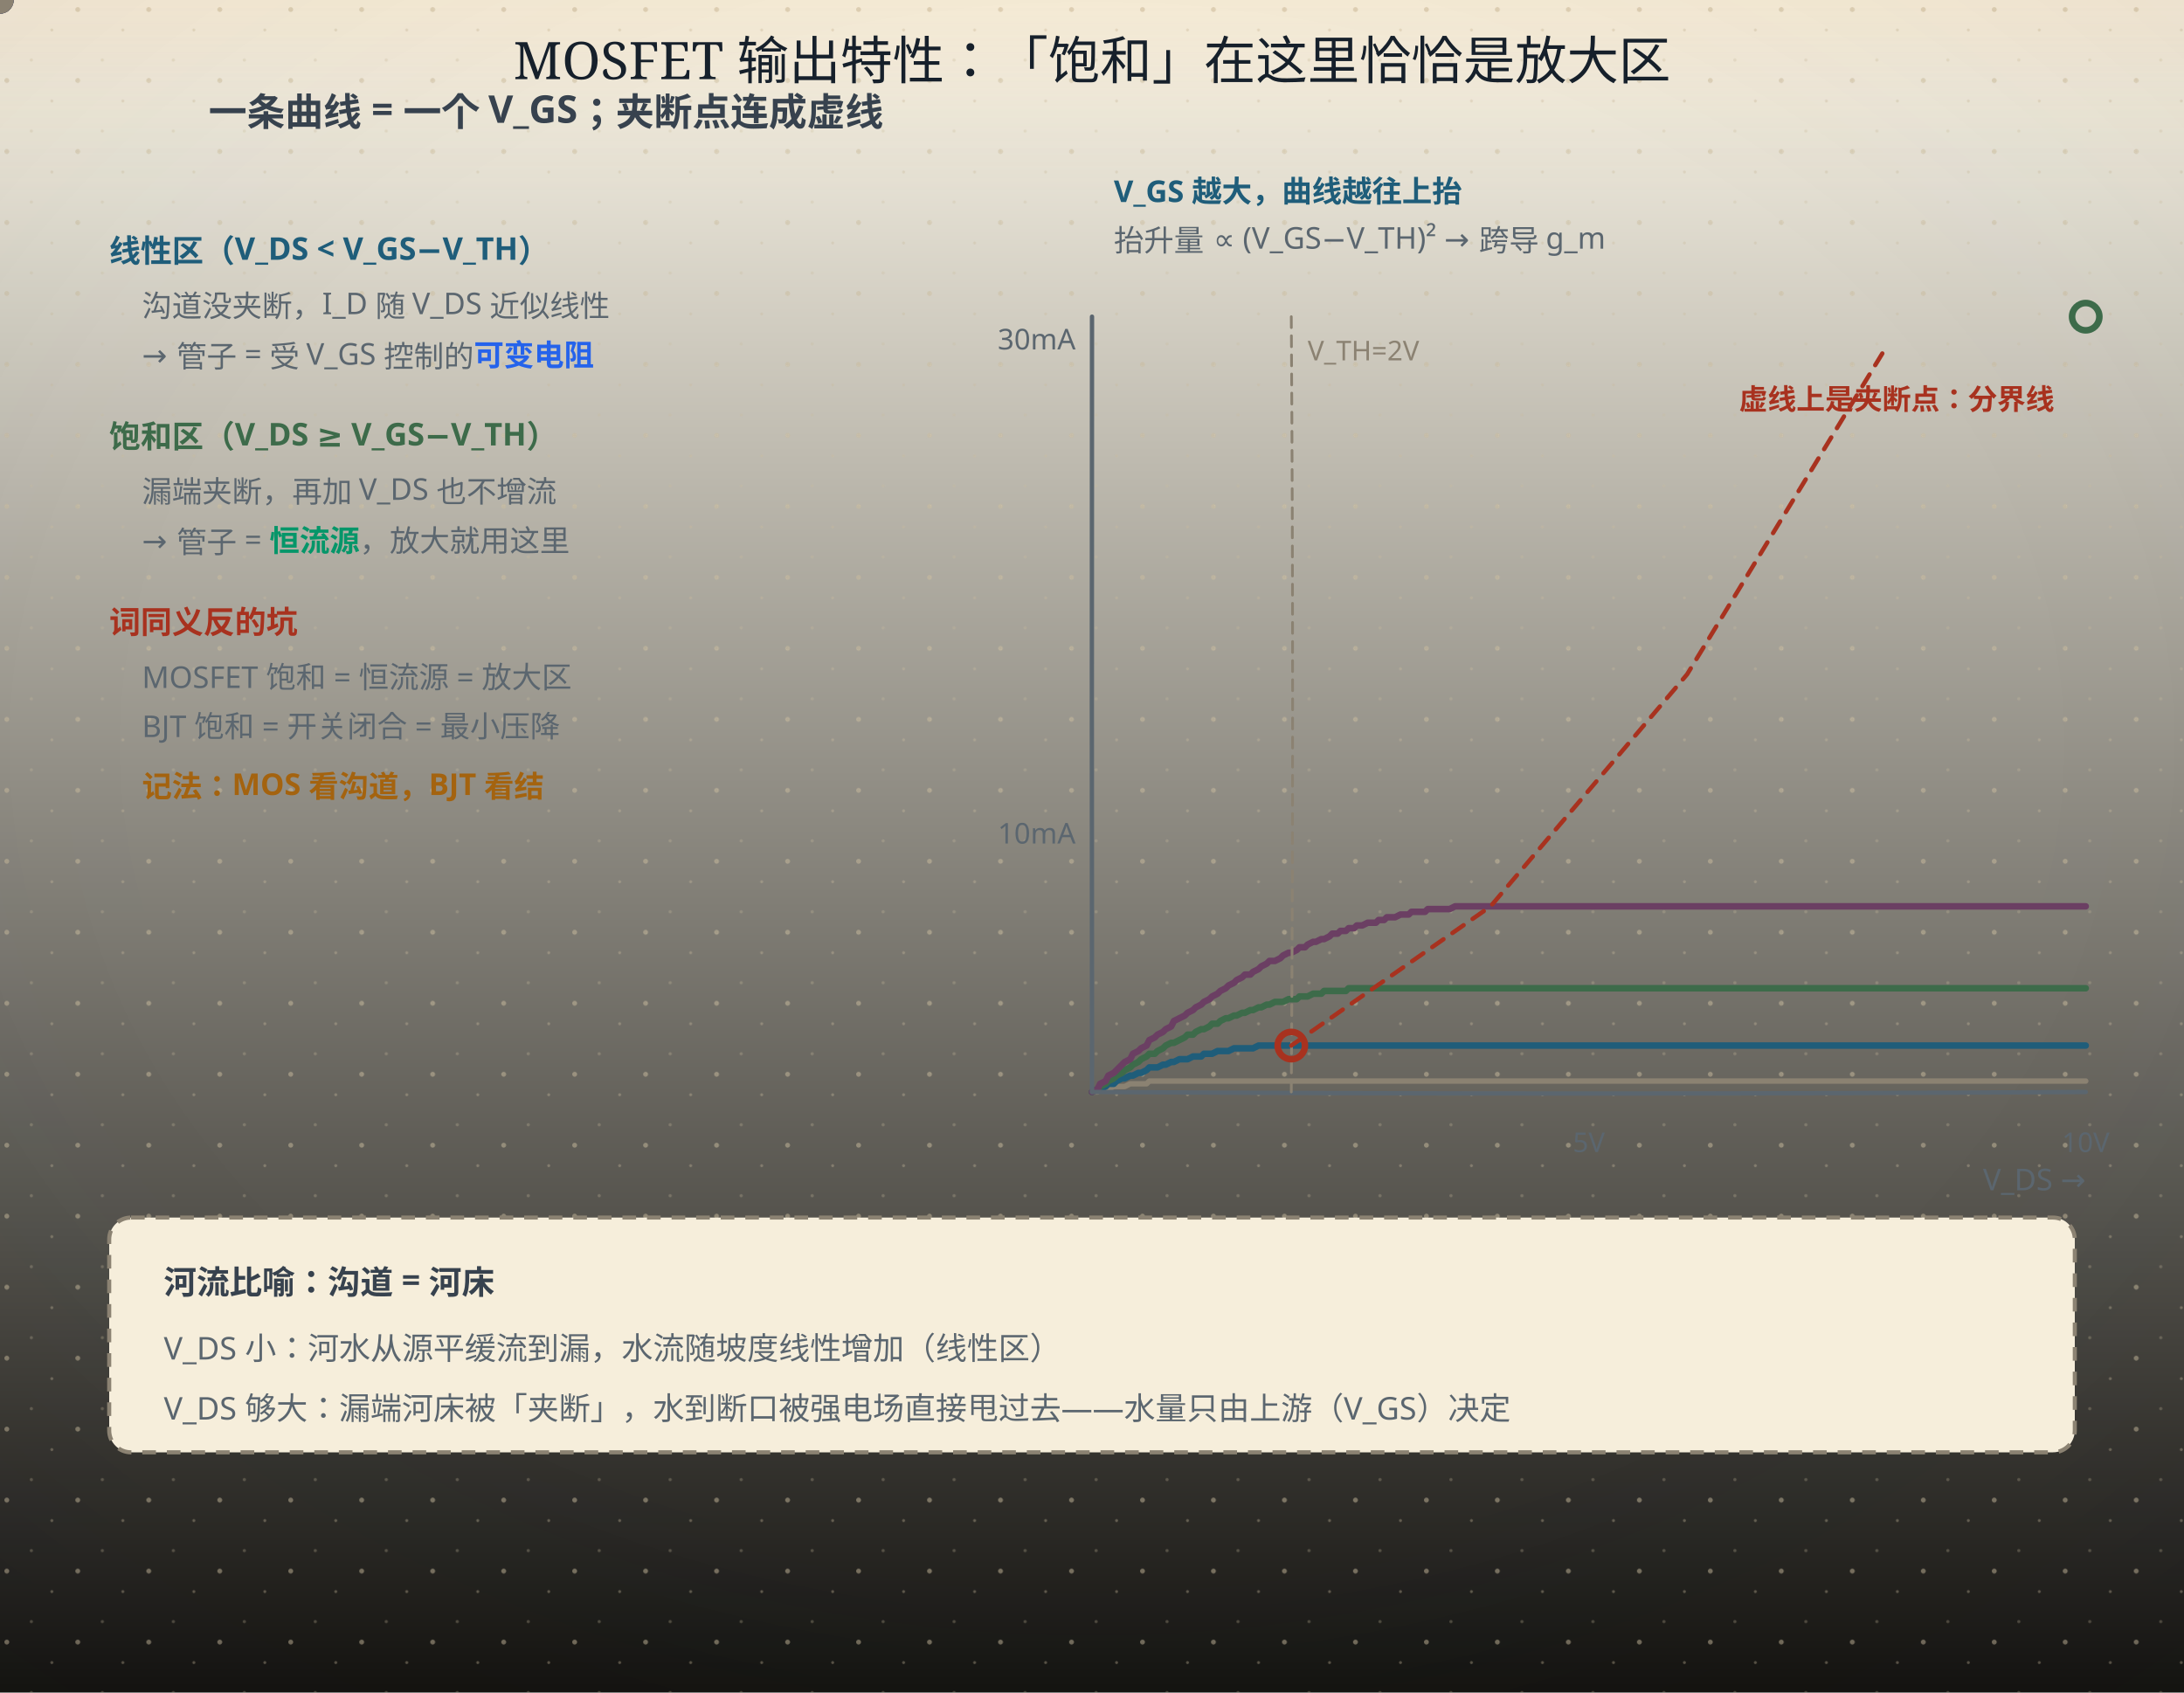
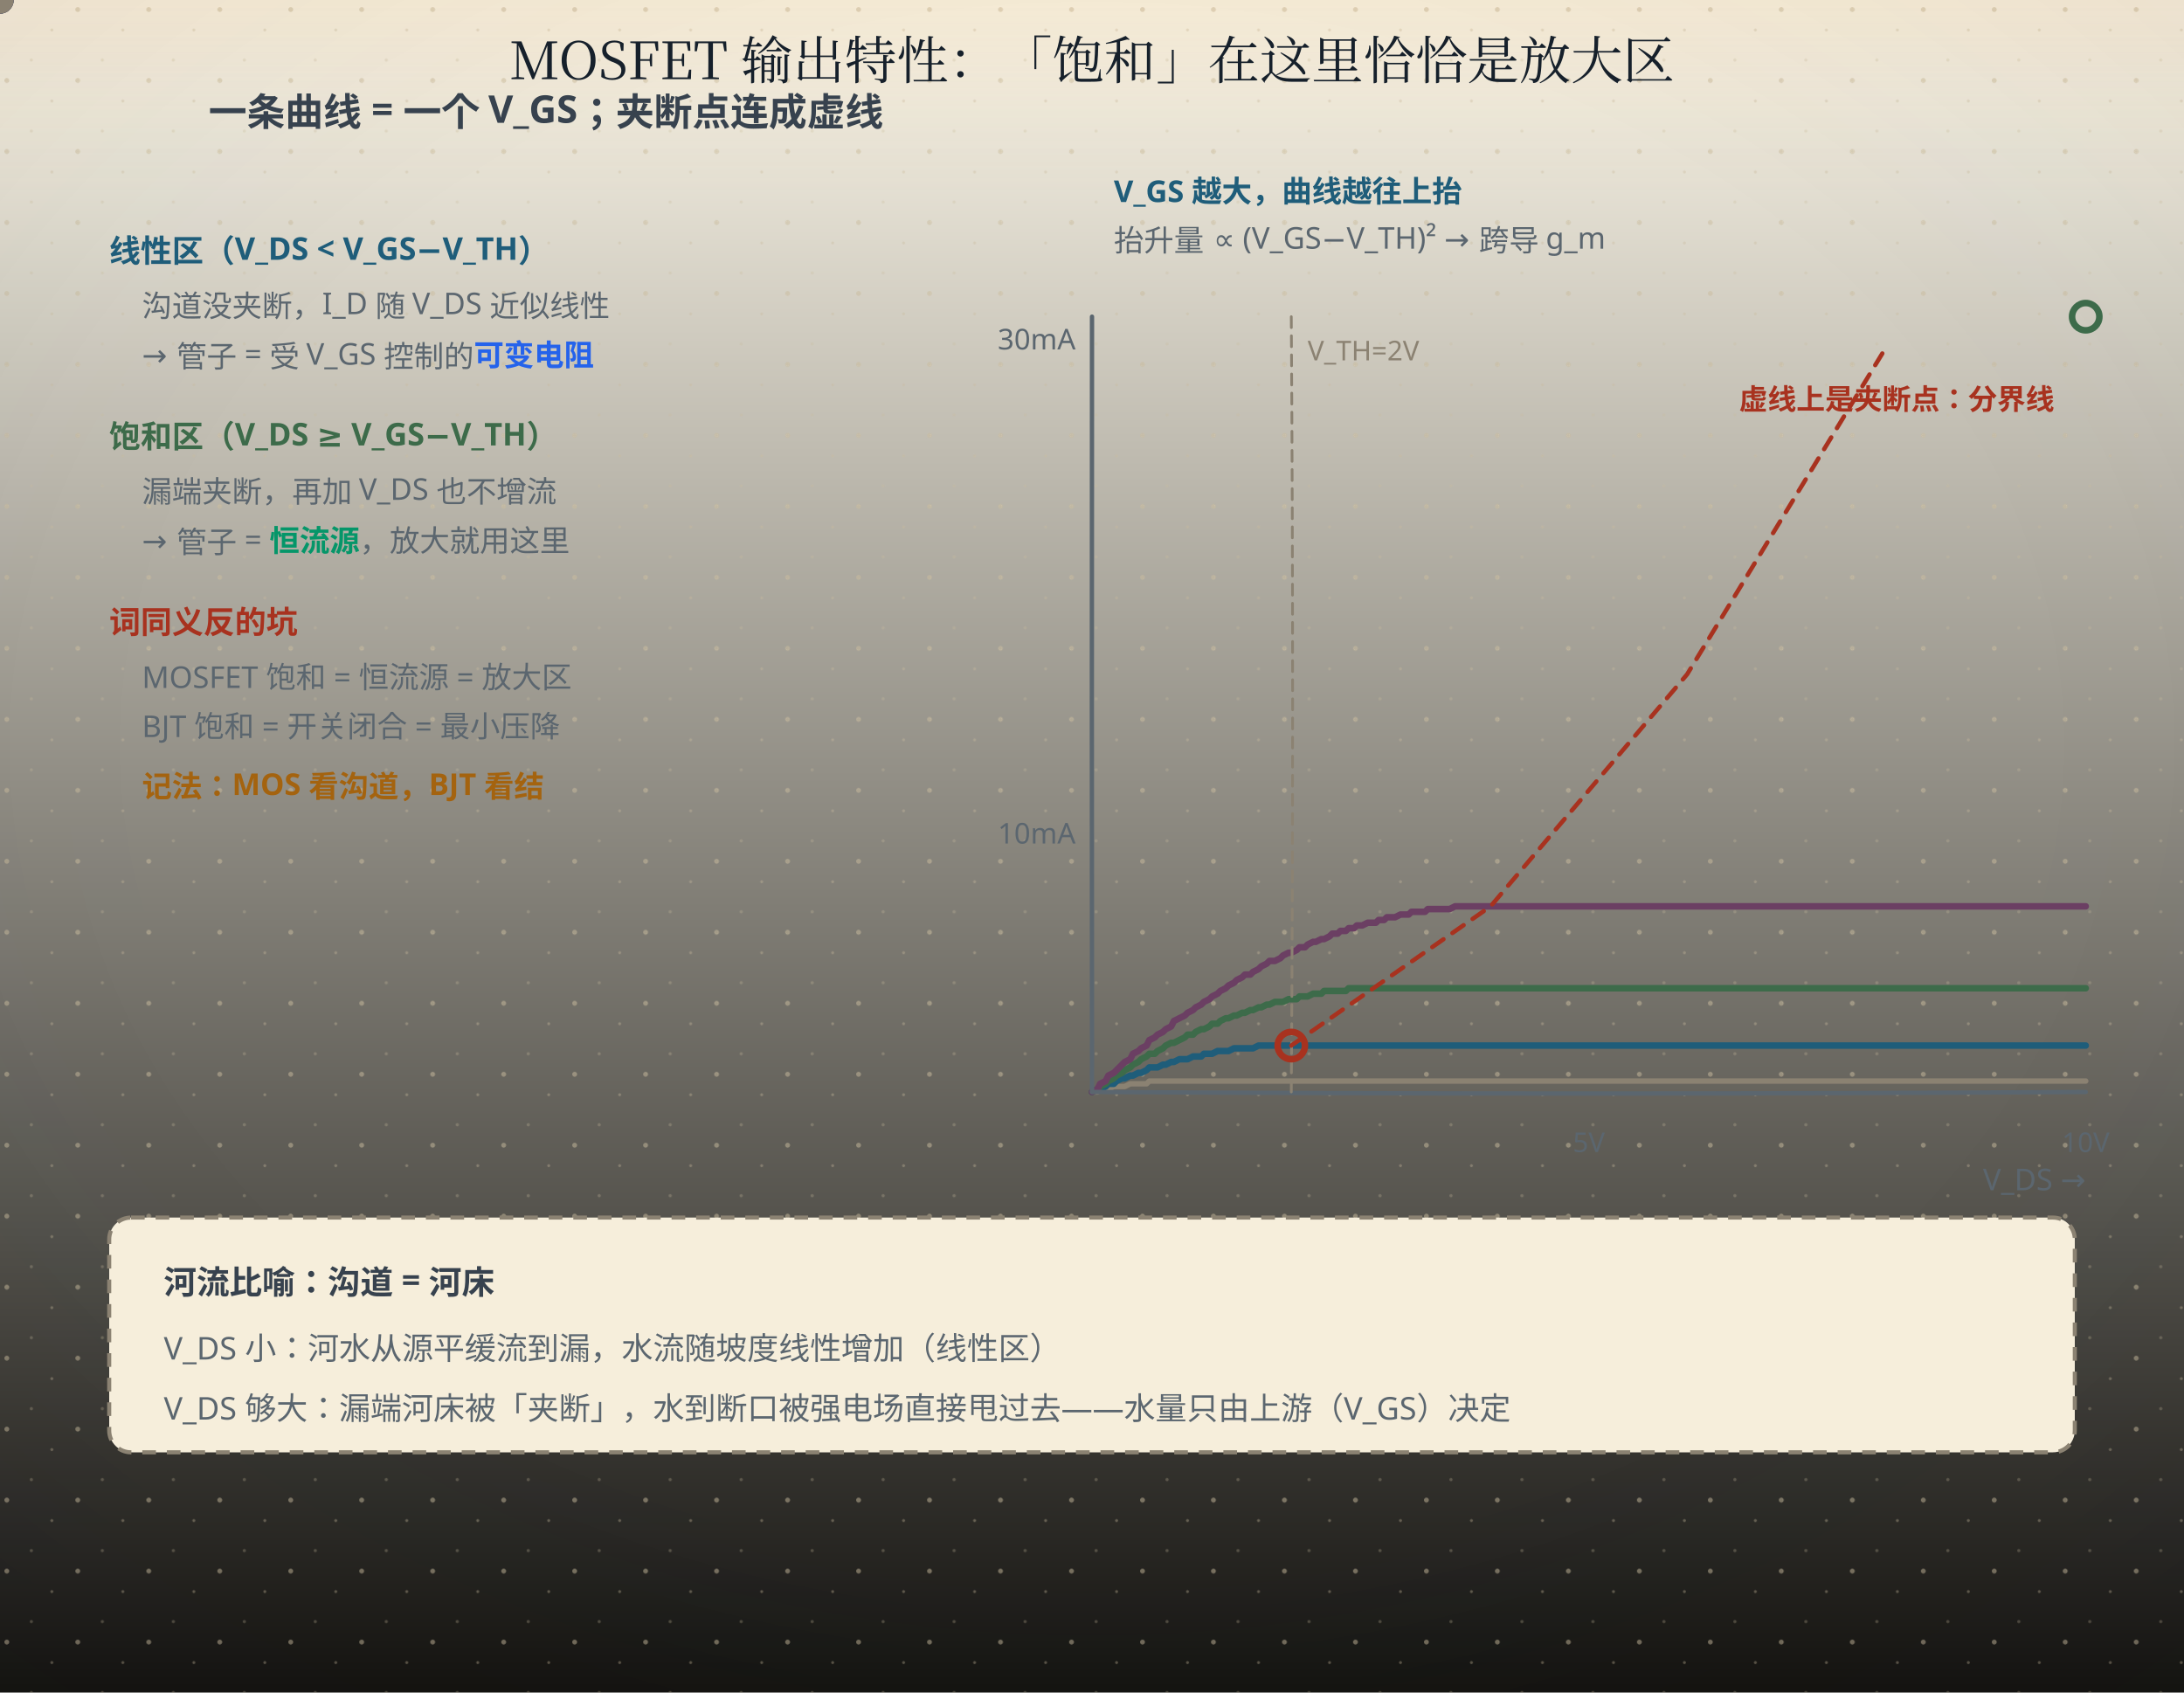
<svg xmlns="http://www.w3.org/2000/svg" width="800" height="620" viewBox="0 0 800 620" role="img" aria-labelledby="ttl">
  <defs>
    <linearGradient id="bgL" x1="0" y1="0" x2="0" y2="1">
      <stop offset="0" stop-color="#fdf8ea" />
      <stop offset="1" stop-color="#141310" />
    </linearGradient>
    <linearGradient id="bgD" x1="0" y1="0" x2="0" y2="1">
      <stop offset="0" stop-color="#141310" />
      <stop offset="1" stop-color="#1d1a14" />
    </linearGradient>
    <radialGradient id="vig" cx="0.5" cy="0.44" r="0.78">
      <stop offset="0.55" stop-color="#16202b" stop-opacity="0" />
      <stop offset="1" stop-color="#16202b" stop-opacity="0.055" />
    </radialGradient>
    <linearGradient id="hdr" x1="0" y1="0" x2="0" y2="1">
      <stop offset="0" stop-color="#a4630f" stop-opacity="0.10" />
      <stop offset="0.55" stop-color="#a4630f" stop-opacity="0.028" />
      <stop offset="1" stop-color="#a4630f" stop-opacity="0" />
    </linearGradient>
    <linearGradient id="hdrD" x1="0" y1="0" x2="0" y2="1">
      <stop offset="0" stop-color="#dcab63" stop-opacity="0.13" />
      <stop offset="0.55" stop-color="#dcab63" stop-opacity="0.04" />
      <stop offset="1" stop-color="#dcab63" stop-opacity="0" />
    </linearGradient>
    <pattern id="dots" width="26" height="26" patternUnits="userSpaceOnUse">
      <circle cx="2.5" cy="3.5" r="0.9" fill="#c9bb9d" />
      <circle cx="19" cy="11" r="0.55" fill="#c9bb9d" opacity="0.7" />
      <circle cx="11.5" cy="22" r="0.6" fill="#c9bb9d" opacity="0.55" />
    </pattern>
    <filter id="soft" x="-40%" y="-40%" width="180%" height="180%">
      <feDropShadow dx="0" dy="1.4" stdDeviation="2" flood-color="#16202b" flood-opacity="0.13" />
    </filter>
    <filter id="pglow" x="-70%" y="-70%" width="240%" height="240%">
      <feGaussianBlur stdDeviation="1.7" result="b" />
      <feMerge>
        <feMergeNode in="b" />
        <feMergeNode in="SourceGraphic" />
      </feMerge>
    </filter>
  </defs>
  <rect class="page-bg" width="800" height="620" fill="url(#bgL)" />
  <rect class="page-grain" width="800" height="620" fill="url(#dots)" />
  <rect class="page-vig" width="800" height="620" fill="url(#vig)" />
  <rect class="page-hdr" width="800" height="72" fill="url(#hdr)" />
  <style>
text{font-family:"Segoe UI","Microsoft YaHei","PingFang SC","Hiragino Sans GB",sans-serif;}
line,path,polyline,polygon{stroke-linecap:round;stroke-linejoin:round}
.page-bg{fill:url(#bgL)}
.page-grain{opacity:.5}
.page-vig{opacity:1}
.page-hdr{fill:url(#hdr)}
@media (prefers-color-scheme: dark){
.page-bg{fill:url(#bgD)}
.page-grain{opacity:.34}
.page-vig{opacity:.5}
.page-hdr{fill:url(#hdrD)}
[fill="#fdf8ea"]{fill:#141310}
[stroke="#fdf8ea"]{stroke:#141310}
[fill="#f6eedb"]{fill:#1d1a14}
[stroke="#f6eedb"]{stroke:#1d1a14}
[fill="#e0d3b8"]{fill:#3b3529}
[stroke="#e0d3b8"]{stroke:#3b3529}
[fill="#c9bb9d"]{fill:#4a4436}
[stroke="#c9bb9d"]{stroke:#4a4436}
[fill="#16202b"]{fill:#ece4d3}
[stroke="#16202b"]{stroke:#ece4d3}
[fill="#37424e"]{fill:#cfc6b4}
[stroke="#37424e"]{stroke:#cfc6b4}
[fill="#5b666f"]{fill:#a79e8b}
[stroke="#5b666f"]{stroke:#a79e8b}
[fill="#8b8272"]{fill:#857c6c}
[stroke="#8b8272"]{stroke:#857c6c}
text[fill="#fdf8ea"]{fill:#f9f3e3}
[fill="#e6eff3"]{fill:#17262e}
[fill="#e4f1f3"]{fill:#15262a}
[fill="#e8efe6"]{fill:#182418}
[fill="#f6e7e1"]{fill:#281a16}
[fill="#f7eedb"]{fill:#292114}
[fill="#efe8ee"]{fill:#241c22}
text[fill="#1f5d7a"]{fill:#7fb7cf}
:is(rect,circle,path,line,polygon,polyline,ellipse,g)[fill="#1f5d7a"]{fill:#2b4d5f}
[stroke="#1f5d7a"]{stroke:#6fa3b9}
text[fill="#2f7f96"]{fill:#8ac9d8}
:is(rect,circle,path,line,polygon,polyline,ellipse,g)[fill="#2f7f96"]{fill:#2b5660}
[stroke="#2f7f96"]{stroke:#77b2c1}
text[fill="#3d6b4a"]{fill:#98c096}
:is(rect,circle,path,line,polygon,polyline,ellipse,g)[fill="#3d6b4a"]{fill:#2f4a33}
[stroke="#3d6b4a"]{stroke:#7aa87c}
text[fill="#a8321f"]{fill:#e0907a}
:is(rect,circle,path,line,polygon,polyline,ellipse,g)[fill="#a8321f"]{fill:#55231b}
[stroke="#a8321f"]{stroke:#c07a63}
text[fill="#a4630f"]{fill:#dcab63}
:is(rect,circle,path,line,polygon,polyline,ellipse,g)[fill="#a4630f"]{fill:#553a17}
[stroke="#a4630f"]{stroke:#c08a45}
text[fill="#6b3f63"]{fill:#c4a2bf}
:is(rect,circle,path,line,polygon,polyline,ellipse,g)[fill="#6b3f63"]{fill:#452c40}
[stroke="#6b3f63"]{stroke:#a17c9b}
}
</style>
-   <text x="400" y="29" text-anchor="middle" font-size="19" font-weight="bold" fill="#16202b" style="font-family:'KaiTi','STKaiti','Kaiti SC','LXGW WenKai','Noto Serif SC',serif;font-weight:400">MOSFET 输出特性：「饱和」在这里恰恰是放大区</text>
+   <text x="400" y="29" text-anchor="middle" font-size="19" font-weight="bold" fill="#16202b" style="font-family:'KaiTi','STKaiti','Kaiti SC','LXGW WenKai','Noto Serif CJK SC','Source Han Serif SC','Songti SC','SimSun','Noto Serif SC',serif;font-weight:400">MOSFET 输出特性：「饱和」在这里恰恰是放大区</text>
  <text x="200" y="46" text-anchor="middle" font-size="14" font-weight="bold" fill="#37424e">一条曲线 = 一个 V_GS；夹断点连成虚线</text>
  <text x="40" y="96" font-size="11.5" font-weight="bold" fill="#1f5d7a">线性区（V_DS &lt; V_GS−V_TH）</text>
  <text x="52" y="116" font-size="11" fill="#5b666f">沟道没夹断，I_D 随 V_DS 近似线性</text>
  <text x="52" y="134" font-size="11" fill="#5b666f">→ 管子 = 受 V_GS 控制的<tspan font-weight="bold" fill="#2563eb">可变电阻</tspan>
  </text>
  <text x="40" y="164" font-size="11.5" font-weight="bold" fill="#3d6b4a">饱和区（V_DS ≥ V_GS−V_TH）</text>
  <text x="52" y="184" font-size="11" fill="#5b666f">漏端夹断，再加 V_DS 也不增流</text>
  <text x="52" y="202" font-size="11" fill="#5b666f">→ 管子 = <tspan font-weight="bold" fill="#059669">恒流源</tspan>，放大就用这里</text>
  <text x="40" y="232" font-size="11.5" font-weight="bold" fill="#a8321f">词同义反的坑</text>
  <text x="52" y="252" font-size="11" fill="#5b666f">MOSFET 饱和 = 恒流源 = 放大区</text>
  <text x="52" y="270" font-size="11" fill="#5b666f">BJT 饱和 = 开关闭合 = 最小压降</text>
  <text x="52" y="292" font-size="11" font-weight="bold" fill="#a4630f">记法：MOS 看沟道，BJT 看结</text>
  <path d="M400,400 L402,400 L403,399 L405,399 L406,399 L408,398 L409,398 L411,398 L412,398 L414,397 L415,397 L417,397 L418,397 L420,397 L421,396 L423,396 L424,396 L426,396 L427,396 L429,396 L430,396 L432,396 L434,396 L435,396 L437,396 L438,396 L440,396 L441,396 L443,396 L444,396 L446,396 L447,396 L449,396 L450,396 L452,396 L453,396 L455,396 L456,396 L458,396 L459,396 L461,396 L462,396 L464,396 L465,396 L467,396 L469,396 L470,396 L472,396 L473,396 L475,396 L476,396 L478,396 L479,396 L481,396 L482,396 L484,396 L485,396 L487,396 L488,396 L490,396 L491,396 L493,396 L494,396 L496,396 L497,396 L499,396 L501,396 L502,396 L504,396 L505,396 L507,396 L508,396 L510,396 L511,396 L513,396 L514,396 L516,396 L517,396 L519,396 L520,396 L522,396 L523,396 L525,396 L526,396 L528,396 L529,396 L531,396 L533,396 L534,396 L536,396 L537,396 L539,396 L540,396 L542,396 L543,396 L545,396 L546,396 L548,396 L549,396 L551,396 L552,396 L554,396 L555,396 L557,396 L558,396 L560,396 L561,396 L563,396 L564,396 L566,396 L568,396 L569,396 L571,396 L572,396 L574,396 L575,396 L577,396 L578,396 L580,396 L581,396 L583,396 L584,396 L586,396 L587,396 L589,396 L590,396 L592,396 L593,396 L595,396 L596,396 L598,396 L600,396 L601,396 L603,396 L604,396 L606,396 L607,396 L609,396 L610,396 L612,396 L613,396 L615,396 L616,396 L618,396 L619,396 L621,396 L622,396 L624,396 L625,396 L627,396 L628,396 L630,396 L631,396 L633,396 L635,396 L636,396 L638,396 L639,396 L641,396 L642,396 L644,396 L645,396 L647,396 L648,396 L650,396 L651,396 L653,396 L654,396 L656,396 L657,396 L659,396 L660,396 L662,396 L663,396 L665,396 L667,396 L668,396 L670,396 L671,396 L673,396 L674,396 L676,396 L677,396 L679,396 L680,396 L682,396 L683,396 L685,396 L686,396 L688,396 L689,396 L691,396 L692,396 L694,396 L695,396 L697,396 L699,396 L700,396 L702,396 L703,396 L705,396 L706,396 L708,396 L709,396 L711,396 L712,396 L714,396 L715,396 L717,396 L718,396 L720,396 L721,396 L723,396 L724,396 L726,396 L727,396 L729,396 L730,396 L732,396 L734,396 L735,396 L737,396 L738,396 L740,396 L741,396 L743,396 L744,396 L746,396 L747,396 L749,396 L750,396 L752,396 L753,396 L755,396 L756,396 L758,396 L759,396 L761,396 L762,396 L764,396" fill="none" stroke="#8b8272" stroke-width="2.0" />
  <path d="M400,400 L402,399 L403,399 L405,398 L406,397 L408,397 L409,396 L411,395 L412,395 L414,394 L415,394 L417,393 L418,393 L420,392 L421,391 L423,391 L424,391 L426,390 L427,390 L429,389 L430,389 L432,388 L434,388 L435,388 L437,387 L438,387 L440,387 L441,386 L443,386 L444,386 L446,385 L447,385 L449,385 L450,385 L452,384 L453,384 L455,384 L456,384 L458,384 L459,384 L461,383 L462,383 L464,383 L465,383 L467,383 L469,383 L470,383 L472,383 L473,383 L475,383 L476,383 L478,383 L479,383 L481,383 L482,383 L484,383 L485,383 L487,383 L488,383 L490,383 L491,383 L493,383 L494,383 L496,383 L497,383 L499,383 L501,383 L502,383 L504,383 L505,383 L507,383 L508,383 L510,383 L511,383 L513,383 L514,383 L516,383 L517,383 L519,383 L520,383 L522,383 L523,383 L525,383 L526,383 L528,383 L529,383 L531,383 L533,383 L534,383 L536,383 L537,383 L539,383 L540,383 L542,383 L543,383 L545,383 L546,383 L548,383 L549,383 L551,383 L552,383 L554,383 L555,383 L557,383 L558,383 L560,383 L561,383 L563,383 L564,383 L566,383 L568,383 L569,383 L571,383 L572,383 L574,383 L575,383 L577,383 L578,383 L580,383 L581,383 L583,383 L584,383 L586,383 L587,383 L589,383 L590,383 L592,383 L593,383 L595,383 L596,383 L598,383 L600,383 L601,383 L603,383 L604,383 L606,383 L607,383 L609,383 L610,383 L612,383 L613,383 L615,383 L616,383 L618,383 L619,383 L621,383 L622,383 L624,383 L625,383 L627,383 L628,383 L630,383 L631,383 L633,383 L635,383 L636,383 L638,383 L639,383 L641,383 L642,383 L644,383 L645,383 L647,383 L648,383 L650,383 L651,383 L653,383 L654,383 L656,383 L657,383 L659,383 L660,383 L662,383 L663,383 L665,383 L667,383 L668,383 L670,383 L671,383 L673,383 L674,383 L676,383 L677,383 L679,383 L680,383 L682,383 L683,383 L685,383 L686,383 L688,383 L689,383 L691,383 L692,383 L694,383 L695,383 L697,383 L699,383 L700,383 L702,383 L703,383 L705,383 L706,383 L708,383 L709,383 L711,383 L712,383 L714,383 L715,383 L717,383 L718,383 L720,383 L721,383 L723,383 L724,383 L726,383 L727,383 L729,383 L730,383 L732,383 L734,383 L735,383 L737,383 L738,383 L740,383 L741,383 L743,383 L744,383 L746,383 L747,383 L749,383 L750,383 L752,383 L753,383 L755,383 L756,383 L758,383 L759,383 L761,383 L762,383 L764,383" fill="none" stroke="#1f5d7a" stroke-width="2.4" />
  <path d="M400,400 L402,399 L403,398 L405,397 L406,396 L408,395 L409,394 L411,393 L412,392 L414,391 L415,390 L417,389 L418,388 L420,387 L421,386 L423,386 L424,385 L426,384 L427,383 L429,382 L430,382 L432,381 L434,380 L435,379 L437,379 L438,378 L440,377 L441,377 L443,376 L444,375 L446,375 L447,374 L449,373 L450,373 L452,372 L453,372 L455,371 L456,371 L458,370 L459,370 L461,369 L462,369 L464,368 L465,368 L467,367 L469,367 L470,367 L472,366 L473,366 L475,366 L476,365 L478,365 L479,365 L481,364 L482,364 L484,364 L485,363 L487,363 L488,363 L490,363 L491,363 L493,363 L494,362 L496,362 L497,362 L499,362 L501,362 L502,362 L504,362 L505,362 L507,362 L508,362 L510,362 L511,362 L513,362 L514,362 L516,362 L517,362 L519,362 L520,362 L522,362 L523,362 L525,362 L526,362 L528,362 L529,362 L531,362 L533,362 L534,362 L536,362 L537,362 L539,362 L540,362 L542,362 L543,362 L545,362 L546,362 L548,362 L549,362 L551,362 L552,362 L554,362 L555,362 L557,362 L558,362 L560,362 L561,362 L563,362 L564,362 L566,362 L568,362 L569,362 L571,362 L572,362 L574,362 L575,362 L577,362 L578,362 L580,362 L581,362 L583,362 L584,362 L586,362 L587,362 L589,362 L590,362 L592,362 L593,362 L595,362 L596,362 L598,362 L600,362 L601,362 L603,362 L604,362 L606,362 L607,362 L609,362 L610,362 L612,362 L613,362 L615,362 L616,362 L618,362 L619,362 L621,362 L622,362 L624,362 L625,362 L627,362 L628,362 L630,362 L631,362 L633,362 L635,362 L636,362 L638,362 L639,362 L641,362 L642,362 L644,362 L645,362 L647,362 L648,362 L650,362 L651,362 L653,362 L654,362 L656,362 L657,362 L659,362 L660,362 L662,362 L663,362 L665,362 L667,362 L668,362 L670,362 L671,362 L673,362 L674,362 L676,362 L677,362 L679,362 L680,362 L682,362 L683,362 L685,362 L686,362 L688,362 L689,362 L691,362 L692,362 L694,362 L695,362 L697,362 L699,362 L700,362 L702,362 L703,362 L705,362 L706,362 L708,362 L709,362 L711,362 L712,362 L714,362 L715,362 L717,362 L718,362 L720,362 L721,362 L723,362 L724,362 L726,362 L727,362 L729,362 L730,362 L732,362 L734,362 L735,362 L737,362 L738,362 L740,362 L741,362 L743,362 L744,362 L746,362 L747,362 L749,362 L750,362 L752,362 L753,362 L755,362 L756,362 L758,362 L759,362 L761,362 L762,362 L764,362" fill="none" stroke="#3d6b4a" stroke-width="2.4" />
  <path d="M400,400 L402,399 L403,397 L405,396 L406,394 L408,393 L409,392 L411,390 L412,389 L414,388 L415,386 L417,385 L418,384 L420,383 L421,381 L423,380 L424,379 L426,378 L427,377 L429,376 L430,374 L432,373 L434,372 L435,371 L437,370 L438,369 L440,368 L441,367 L443,366 L444,365 L446,364 L447,363 L449,362 L450,361 L452,360 L453,359 L455,358 L456,357 L458,357 L459,356 L461,355 L462,354 L464,353 L465,352 L467,352 L469,351 L470,350 L472,349 L473,349 L475,348 L476,347 L478,347 L479,346 L481,345 L482,345 L484,344 L485,344 L487,343 L488,342 L490,342 L491,341 L493,341 L494,340 L496,340 L497,339 L499,339 L501,338 L502,338 L504,338 L505,337 L507,337 L508,336 L510,336 L511,336 L513,335 L514,335 L516,335 L517,334 L519,334 L520,334 L522,334 L523,333 L525,333 L526,333 L528,333 L529,333 L531,333 L533,332 L534,332 L536,332 L537,332 L539,332 L540,332 L542,332 L543,332 L545,332 L546,332 L548,332 L549,332 L551,332 L552,332 L554,332 L555,332 L557,332 L558,332 L560,332 L561,332 L563,332 L564,332 L566,332 L568,332 L569,332 L571,332 L572,332 L574,332 L575,332 L577,332 L578,332 L580,332 L581,332 L583,332 L584,332 L586,332 L587,332 L589,332 L590,332 L592,332 L593,332 L595,332 L596,332 L598,332 L600,332 L601,332 L603,332 L604,332 L606,332 L607,332 L609,332 L610,332 L612,332 L613,332 L615,332 L616,332 L618,332 L619,332 L621,332 L622,332 L624,332 L625,332 L627,332 L628,332 L630,332 L631,332 L633,332 L635,332 L636,332 L638,332 L639,332 L641,332 L642,332 L644,332 L645,332 L647,332 L648,332 L650,332 L651,332 L653,332 L654,332 L656,332 L657,332 L659,332 L660,332 L662,332 L663,332 L665,332 L667,332 L668,332 L670,332 L671,332 L673,332 L674,332 L676,332 L677,332 L679,332 L680,332 L682,332 L683,332 L685,332 L686,332 L688,332 L689,332 L691,332 L692,332 L694,332 L695,332 L697,332 L699,332 L700,332 L702,332 L703,332 L705,332 L706,332 L708,332 L709,332 L711,332 L712,332 L714,332 L715,332 L717,332 L718,332 L720,332 L721,332 L723,332 L724,332 L726,332 L727,332 L729,332 L730,332 L732,332 L734,332 L735,332 L737,332 L738,332 L740,332 L741,332 L743,332 L744,332 L746,332 L747,332 L749,332 L750,332 L752,332 L753,332 L755,332 L756,332 L758,332 L759,332 L761,332 L762,332 L764,332" fill="none" stroke="#6b3f63" stroke-width="2.4" />
  <path d="M400 400 Q582.00 401.15 764 400" fill="none" stroke="#5b666f" stroke-width="1.6" />
  <path d="M400 116 Q399.88 258.00 400 400" fill="none" stroke="#5b666f" stroke-width="1.6" />
  <text x="764" y="436" text-anchor="end" font-size="11" fill="#5b666f">V_DS →</text>
  <text x="394" y="128" text-anchor="end" font-size="10.5" fill="#5b666f">30mA</text>
  <text x="394" y="309" text-anchor="end" font-size="10.5" fill="#5b666f">10mA</text>
  <text x="582" y="422" text-anchor="middle" font-size="10" fill="#5b666f">5V</text>
  <text x="764" y="422" text-anchor="middle" font-size="10" fill="#5b666f">10V</text>
  <path d="M473 116 Q473.97 258.00 473 400" fill="none" stroke="#8b8272" stroke-width="1" stroke-dasharray="4,3" />
  <text x="479" y="132" font-size="10" fill="#8b8272">V_TH=2V</text>
  <path d="M473,383 L546,332 L618,247 L691,127" fill="none" stroke="#a8321f" stroke-width="1.6" stroke-dasharray="5,4" />
  <circle r="5" fill="#3d6b4a">
    <animateMotion dur="11s" repeatCount="indefinite" path="M400,400 L402,399 L403,398 L405,397 L406,396 L408,395 L409,394 L411,393 L412,392 L414,391 L415,390 L417,389 L418,388 L420,387 L421,386 L423,386 L424,385 L426,384 L427,383 L429,382 L430,382 L432,381 L434,380 L435,379 L437,379 L438,378 L440,377 L441,377 L443,376 L444,375 L446,375 L447,374 L449,373 L450,373 L452,372 L453,372 L455,371 L456,371 L458,370 L459,370 L461,369 L462,369 L464,368 L465,368 L467,367 L469,367 L470,367 L472,366 L473,366 L475,366 L476,365 L478,365 L479,365 L481,364 L482,364 L484,364 L485,363 L487,363 L488,363 L490,363 L491,363 L493,363 L494,362 L496,362 L497,362 L499,362 L501,362 L502,362 L504,362 L505,362 L507,362 L508,362 L510,362 L511,362 L513,362 L514,362 L516,362 L517,362 L519,362 L520,362 L522,362 L523,362 L525,362 L526,362 L528,362 L529,362 L531,362 L533,362 L534,362 L536,362 L537,362 L539,362 L540,362 L542,362 L543,362 L545,362 L546,362 L548,362 L549,362 L551,362 L552,362 L554,362 L555,362 L557,362 L558,362 L560,362 L561,362 L563,362 L564,362 L566,362 L568,362 L569,362 L571,362 L572,362 L574,362 L575,362 L577,362 L578,362 L580,362 L581,362 L583,362 L584,362 L586,362 L587,362 L589,362 L590,362 L592,362 L593,362 L595,362 L596,362 L598,362 L600,362 L601,362 L603,362 L604,362 L606,362 L607,362 L609,362 L610,362 L612,362 L613,362 L615,362 L616,362 L618,362 L619,362 L621,362 L622,362 L624,362 L625,362 L627,362 L628,362 L630,362 L631,362 L633,362 L635,362 L636,362 L638,362 L639,362 L641,362 L642,362 L644,362 L645,362 L647,362 L648,362 L650,362 L651,362 L653,362 L654,362 L656,362 L657,362 L659,362 L660,362 L662,362 L663,362 L665,362 L667,362 L668,362 L670,362 L671,362 L673,362 L674,362 L676,362 L677,362 L679,362 L680,362 L682,362 L683,362 L685,362 L686,362 L688,362 L689,362 L691,362 L692,362 L694,362 L695,362 L697,362 L699,362 L700,362 L702,362 L703,362 L705,362 L706,362 L708,362 L709,362 L711,362 L712,362 L714,362 L715,362 L717,362 L718,362 L720,362 L721,362 L723,362 L724,362 L726,362 L727,362 L729,362 L730,362 L732,362 L734,362 L735,362 L737,362 L738,362 L740,362 L741,362 L743,362 L744,362 L746,362 L747,362 L749,362 L750,362 L752,362 L753,362 L755,362 L756,362 L758,362 L759,362 L761,362 L762,362 L764,362" />
  </circle>
  <circle r="5" fill="#1f5d7a">
    <animateMotion dur="11s" begin="-1.4s" repeatCount="indefinite" path="M400,400 L402,399 L403,399 L405,398 L406,397 L408,397 L409,396 L411,395 L412,395 L414,394 L415,394 L417,393 L418,393 L420,392 L421,391 L423,391 L424,391 L426,390 L427,390 L429,389 L430,389 L432,388 L434,388 L435,388 L437,387 L438,387 L440,387 L441,386 L443,386 L444,386 L446,385 L447,385 L449,385 L450,385 L452,384 L453,384 L455,384 L456,384 L458,384 L459,384 L461,383 L462,383 L464,383 L465,383 L467,383 L469,383 L470,383 L472,383 L473,383 L475,383 L476,383 L478,383 L479,383 L481,383 L482,383 L484,383 L485,383 L487,383 L488,383 L490,383 L491,383 L493,383 L494,383 L496,383 L497,383 L499,383 L501,383 L502,383 L504,383 L505,383 L507,383 L508,383 L510,383 L511,383 L513,383 L514,383 L516,383 L517,383 L519,383 L520,383 L522,383 L523,383 L525,383 L526,383 L528,383 L529,383 L531,383 L533,383 L534,383 L536,383 L537,383 L539,383 L540,383 L542,383 L543,383 L545,383 L546,383 L548,383 L549,383 L551,383 L552,383 L554,383 L555,383 L557,383 L558,383 L560,383 L561,383 L563,383 L564,383 L566,383 L568,383 L569,383 L571,383 L572,383 L574,383 L575,383 L577,383 L578,383 L580,383 L581,383 L583,383 L584,383 L586,383 L587,383 L589,383 L590,383 L592,383 L593,383 L595,383 L596,383 L598,383 L600,383 L601,383 L603,383 L604,383 L606,383 L607,383 L609,383 L610,383 L612,383 L613,383 L615,383 L616,383 L618,383 L619,383 L621,383 L622,383 L624,383 L625,383 L627,383 L628,383 L630,383 L631,383 L633,383 L635,383 L636,383 L638,383 L639,383 L641,383 L642,383 L644,383 L645,383 L647,383 L648,383 L650,383 L651,383 L653,383 L654,383 L656,383 L657,383 L659,383 L660,383 L662,383 L663,383 L665,383 L667,383 L668,383 L670,383 L671,383 L673,383 L674,383 L676,383 L677,383 L679,383 L680,383 L682,383 L683,383 L685,383 L686,383 L688,383 L689,383 L691,383 L692,383 L694,383 L695,383 L697,383 L699,383 L700,383 L702,383 L703,383 L705,383 L706,383 L708,383 L709,383 L711,383 L712,383 L714,383 L715,383 L717,383 L718,383 L720,383 L721,383 L723,383 L724,383 L726,383 L727,383 L729,383 L730,383 L732,383 L734,383 L735,383 L737,383 L738,383 L740,383 L741,383 L743,383 L744,383 L746,383 L747,383 L749,383 L750,383 L752,383 L753,383 L755,383 L756,383 L758,383 L759,383 L761,383 L762,383 L764,383" />
  </circle>
  <text x="637" y="150" font-size="10.5" font-weight="bold" fill="#a8321f">虚线上是夹断点：分界线</text>
  <text x="408" y="74" font-size="11" font-weight="bold" fill="#1f5d7a">V_GS 越大，曲线越往上抬</text>
  <text x="408" y="92" font-size="11" fill="#5b666f">抬升量 ∝ (V_GS−V_TH)² → 跨导 g_m</text>
  <rect x="40" y="446" width="720" height="86" rx="8" fill="#f6eedb" stroke="#8b8272" stroke-width="1.5" stroke-dasharray="5,4" />
  <text x="60" y="474" font-size="12" font-weight="bold" fill="#37424e">河流比喻：沟道 = 河床</text>
  <text x="60" y="498" font-size="11.5" fill="#5b666f">V_DS 小：河水从源平缓流到漏，水流随坡度线性增加（线性区）</text>
  <text x="60" y="520" font-size="11.5" fill="#5b666f">V_DS 够大：漏端河床被「夹断」，水到断口被强电场直接甩过去——水量只由上游（V_GS）决定</text>
  <circle r="5" fill="#6b3f63">
    <animateMotion dur="11s" begin="-0.7s" repeatCount="indefinite" path="M400,400 L402,399 L403,397 L405,396 L406,394 L408,393 L409,392 L411,390 L412,389 L414,388 L415,386 L417,385 L418,384 L420,383 L421,381 L423,380 L424,379 L426,378 L427,377 L429,376 L430,374 L432,373 L434,372 L435,371 L437,370 L438,369 L440,368 L441,367 L443,366 L444,365 L446,364 L447,363 L449,362 L450,361 L452,360 L453,359 L455,358 L456,357 L458,357 L459,356 L461,355 L462,354 L464,353 L465,352 L467,352 L469,351 L470,350 L472,349 L473,349 L475,348 L476,347 L478,347 L479,346 L481,345 L482,345 L484,344 L485,344 L487,343 L488,342 L490,342 L491,341 L493,341 L494,340 L496,340 L497,339 L499,339 L501,338 L502,338 L504,338 L505,337 L507,337 L508,336 L510,336 L511,336 L513,335 L514,335 L516,335 L517,334 L519,334 L520,334 L522,334 L523,333 L525,333 L526,333 L528,333 L529,333 L531,333 L533,332 L534,332 L536,332 L537,332 L539,332 L540,332 L542,332 L543,332 L545,332 L546,332 L548,332 L549,332 L551,332 L552,332 L554,332 L555,332 L557,332 L558,332 L560,332 L561,332 L563,332 L564,332 L566,332 L568,332 L569,332 L571,332 L572,332 L574,332 L575,332 L577,332 L578,332 L580,332 L581,332 L583,332 L584,332 L586,332 L587,332 L589,332 L590,332 L592,332 L593,332 L595,332 L596,332 L598,332 L600,332 L601,332 L603,332 L604,332 L606,332 L607,332 L609,332 L610,332 L612,332 L613,332 L615,332 L616,332 L618,332 L619,332 L621,332 L622,332 L624,332 L625,332 L627,332 L628,332 L630,332 L631,332 L633,332 L635,332 L636,332 L638,332 L639,332 L641,332 L642,332 L644,332 L645,332 L647,332 L648,332 L650,332 L651,332 L653,332 L654,332 L656,332 L657,332 L659,332 L660,332 L662,332 L663,332 L665,332 L667,332 L668,332 L670,332 L671,332 L673,332 L674,332 L676,332 L677,332 L679,332 L680,332 L682,332 L683,332 L685,332 L686,332 L688,332 L689,332 L691,332 L692,332 L694,332 L695,332 L697,332 L699,332 L700,332 L702,332 L703,332 L705,332 L706,332 L708,332 L709,332 L711,332 L712,332 L714,332 L715,332 L717,332 L718,332 L720,332 L721,332 L723,332 L724,332 L726,332 L727,332 L729,332 L730,332 L732,332 L734,332 L735,332 L737,332 L738,332 L740,332 L741,332 L743,332 L744,332 L746,332 L747,332 L749,332 L750,332 L752,332 L753,332 L755,332 L756,332 L758,332 L759,332 L761,332 L762,332 L764,332" />
  </circle>
  <circle r="5" fill="#8b8272">
    <animateMotion dur="11s" begin="-2.1s" repeatCount="indefinite" path="M400,400 L402,400 L403,399 L405,399 L406,399 L408,398 L409,398 L411,398 L412,398 L414,397 L415,397 L417,397 L418,397 L420,397 L421,396 L423,396 L424,396 L426,396 L427,396 L429,396 L430,396 L432,396 L434,396 L435,396 L437,396 L438,396 L440,396 L441,396 L443,396 L444,396 L446,396 L447,396 L449,396 L450,396 L452,396 L453,396 L455,396 L456,396 L458,396 L459,396 L461,396 L462,396 L464,396 L465,396 L467,396 L469,396 L470,396 L472,396 L473,396 L475,396 L476,396 L478,396 L479,396 L481,396 L482,396 L484,396 L485,396 L487,396 L488,396 L490,396 L491,396 L493,396 L494,396 L496,396 L497,396 L499,396 L501,396 L502,396 L504,396 L505,396 L507,396 L508,396 L510,396 L511,396 L513,396 L514,396 L516,396 L517,396 L519,396 L520,396 L522,396 L523,396 L525,396 L526,396 L528,396 L529,396 L531,396 L533,396 L534,396 L536,396 L537,396 L539,396 L540,396 L542,396 L543,396 L545,396 L546,396 L548,396 L549,396 L551,396 L552,396 L554,396 L555,396 L557,396 L558,396 L560,396 L561,396 L563,396 L564,396 L566,396 L568,396 L569,396 L571,396 L572,396 L574,396 L575,396 L577,396 L578,396 L580,396 L581,396 L583,396 L584,396 L586,396 L587,396 L589,396 L590,396 L592,396 L593,396 L595,396 L596,396 L598,396 L600,396 L601,396 L603,396 L604,396 L606,396 L607,396 L609,396 L610,396 L612,396 L613,396 L615,396 L616,396 L618,396 L619,396 L621,396 L622,396 L624,396 L625,396 L627,396 L628,396 L630,396 L631,396 L633,396 L635,396 L636,396 L638,396 L639,396 L641,396 L642,396 L644,396 L645,396 L647,396 L648,396 L650,396 L651,396 L653,396 L654,396 L656,396 L657,396 L659,396 L660,396 L662,396 L663,396 L665,396 L667,396 L668,396 L670,396 L671,396 L673,396 L674,396 L676,396 L677,396 L679,396 L680,396 L682,396 L683,396 L685,396 L686,396 L688,396 L689,396 L691,396 L692,396 L694,396 L695,396 L697,396 L699,396 L700,396 L702,396 L703,396 L705,396 L706,396 L708,396 L709,396 L711,396 L712,396 L714,396 L715,396 L717,396 L718,396 L720,396 L721,396 L723,396 L724,396 L726,396 L727,396 L729,396 L730,396 L732,396 L734,396 L735,396 L737,396 L738,396 L740,396 L741,396 L743,396 L744,396 L746,396 L747,396 L749,396 L750,396 L752,396 L753,396 L755,396 L756,396 L758,396 L759,396 L761,396 L762,396 L764,396" />
  </circle>
  <circle cx="473" cy="383" r="5" fill="none" stroke="#a8321f" stroke-width="2.4">
    <animate attributeName="r" values="5;12;5" dur="1.8s" repeatCount="indefinite" />
    <animate attributeName="opacity" values="0.95;0.2;0.95" dur="1.8s" repeatCount="indefinite" />
  </circle>
  <circle cx="764" cy="116" r="5" fill="none" stroke="#3d6b4a" stroke-width="2.4">
    <animate attributeName="r" values="5;12;5" dur="2.2s" begin="-0.8s" repeatCount="indefinite" />
  </circle>
  <rect x="276" y="114" width="30" height="288" rx="8" fill="none" stroke="#a8321f" stroke-width="2.5" opacity="0" filter="url(#pglow)">
    <animate attributeName="opacity" values="0.15;0.9;0.15" dur="2.0s" repeatCount="indefinite" />
  </rect>
  <g>
    <animateTransform attributeName="transform" type="translate" values="0 6.0;0 0.0;0 0.0;0 6.0;0 6.0" keyTimes="0;0.03;0.2;0.25;1" dur="11s" repeatCount="indefinite" />
    <rect x="94.8" y="543.0" width="610.3" height="24.1" rx="12.0" fill="#1f5d7a" fill-opacity="0.09" stroke="#1f5d7a" stroke-opacity="0.38" stroke-width="1.3" filter="url(#soft)" opacity="0">
      <animate attributeName="opacity" values="0;1;1;0;0" keyTimes="0;0.03;0.2;0.25;1" dur="11s" repeatCount="indefinite" />
    </rect>
    <text x="400" y="556" text-anchor="middle" font-size="14.5" font-weight="bold" fill="#1f5d7a" opacity="0">① 线性区：沟道没夹断，I_D 跟 V_DS 走——管子就是个可变电阻（模拟开关用这里）<animate attributeName="opacity" values="0;1;1;0;0" keyTimes="0;0.03;0.2;0.25;1" dur="11s" repeatCount="indefinite" />
    </text>
  </g>
  <g>
    <animateTransform attributeName="transform" type="translate" values="0 6.0;0 6.0;0 0.0;0 0.0;0 6.0;0 6.0" keyTimes="0;0.25;0.3;0.5;0.55;1" dur="11s" repeatCount="indefinite" />
    <rect x="142.3" y="543.0" width="515.5" height="24.1" rx="12.0" fill="#a8321f" fill-opacity="0.09" stroke="#a8321f" stroke-opacity="0.38" stroke-width="1.3" filter="url(#soft)" opacity="0">
      <animate attributeName="opacity" values="0;0;1;1;0;0" keyTimes="0;0.25;0.3;0.5;0.55;1" dur="11s" repeatCount="indefinite" />
    </rect>
    <text x="400" y="556" text-anchor="middle" font-size="14.5" font-weight="bold" fill="#a8321f" opacity="0">② 夹断点：V_DS = V_GS−V_TH 处开始「恒流」——虚线把两个区分开<animate attributeName="opacity" values="0;0;1;1;0;0" keyTimes="0;0.25;0.3;0.5;0.55;1" dur="11s" repeatCount="indefinite" />
    </text>
  </g>
  <g>
    <animateTransform attributeName="transform" type="translate" values="0 6.0;0 6.0;0 0.0;0 0.0;0 6.0;0 6.0" keyTimes="0;0.55;0.6;0.8;0.85;1" dur="11s" repeatCount="indefinite" />
    <rect x="147.3" y="543.0" width="505.5" height="24.1" rx="12.0" fill="#3d6b4a" fill-opacity="0.09" stroke="#3d6b4a" stroke-opacity="0.38" stroke-width="1.3" filter="url(#soft)" opacity="0">
      <animate attributeName="opacity" values="0;0;1;1;0;0" keyTimes="0;0.55;0.6;0.8;0.85;1" dur="11s" repeatCount="indefinite" />
    </rect>
    <text x="400" y="556" text-anchor="middle" font-size="14.5" font-weight="bold" fill="#3d6b4a" opacity="0">③ 饱和区里 I_D 只听 V_GS：曲线越高 = V_GS 越大，这就是跨导 g_m<animate attributeName="opacity" values="0;0;1;1;0;0" keyTimes="0;0.55;0.6;0.8;0.85;1" dur="11s" repeatCount="indefinite" />
    </text>
  </g>
  <g>
    <animateTransform attributeName="transform" type="translate" values="0 6.0;0 6.0;0 0.0;0 0.0" keyTimes="0;0.85;0.9;1" dur="11s" repeatCount="indefinite" />
    <rect x="124.4" y="543.0" width="551.2" height="24.1" rx="12.0" fill="#a4630f" fill-opacity="0.09" stroke="#a4630f" stroke-opacity="0.38" stroke-width="1.3" filter="url(#soft)" opacity="0">
      <animate attributeName="opacity" values="0;0;1;1" keyTimes="0;0.85;0.9;1" dur="11s" repeatCount="indefinite" />
    </rect>
    <text x="400" y="556" text-anchor="middle" font-size="14.5" font-weight="bold" fill="#a4630f" opacity="0">④ 别被「饱和」骗：MOS 的饱和 = 恒流源 = 放大区；BJT 的饱和 = 开关闭合<animate attributeName="opacity" values="0;0;1;1" keyTimes="0;0.85;0.9;1" dur="11s" repeatCount="indefinite" />
    </text>
  </g>
</svg>
